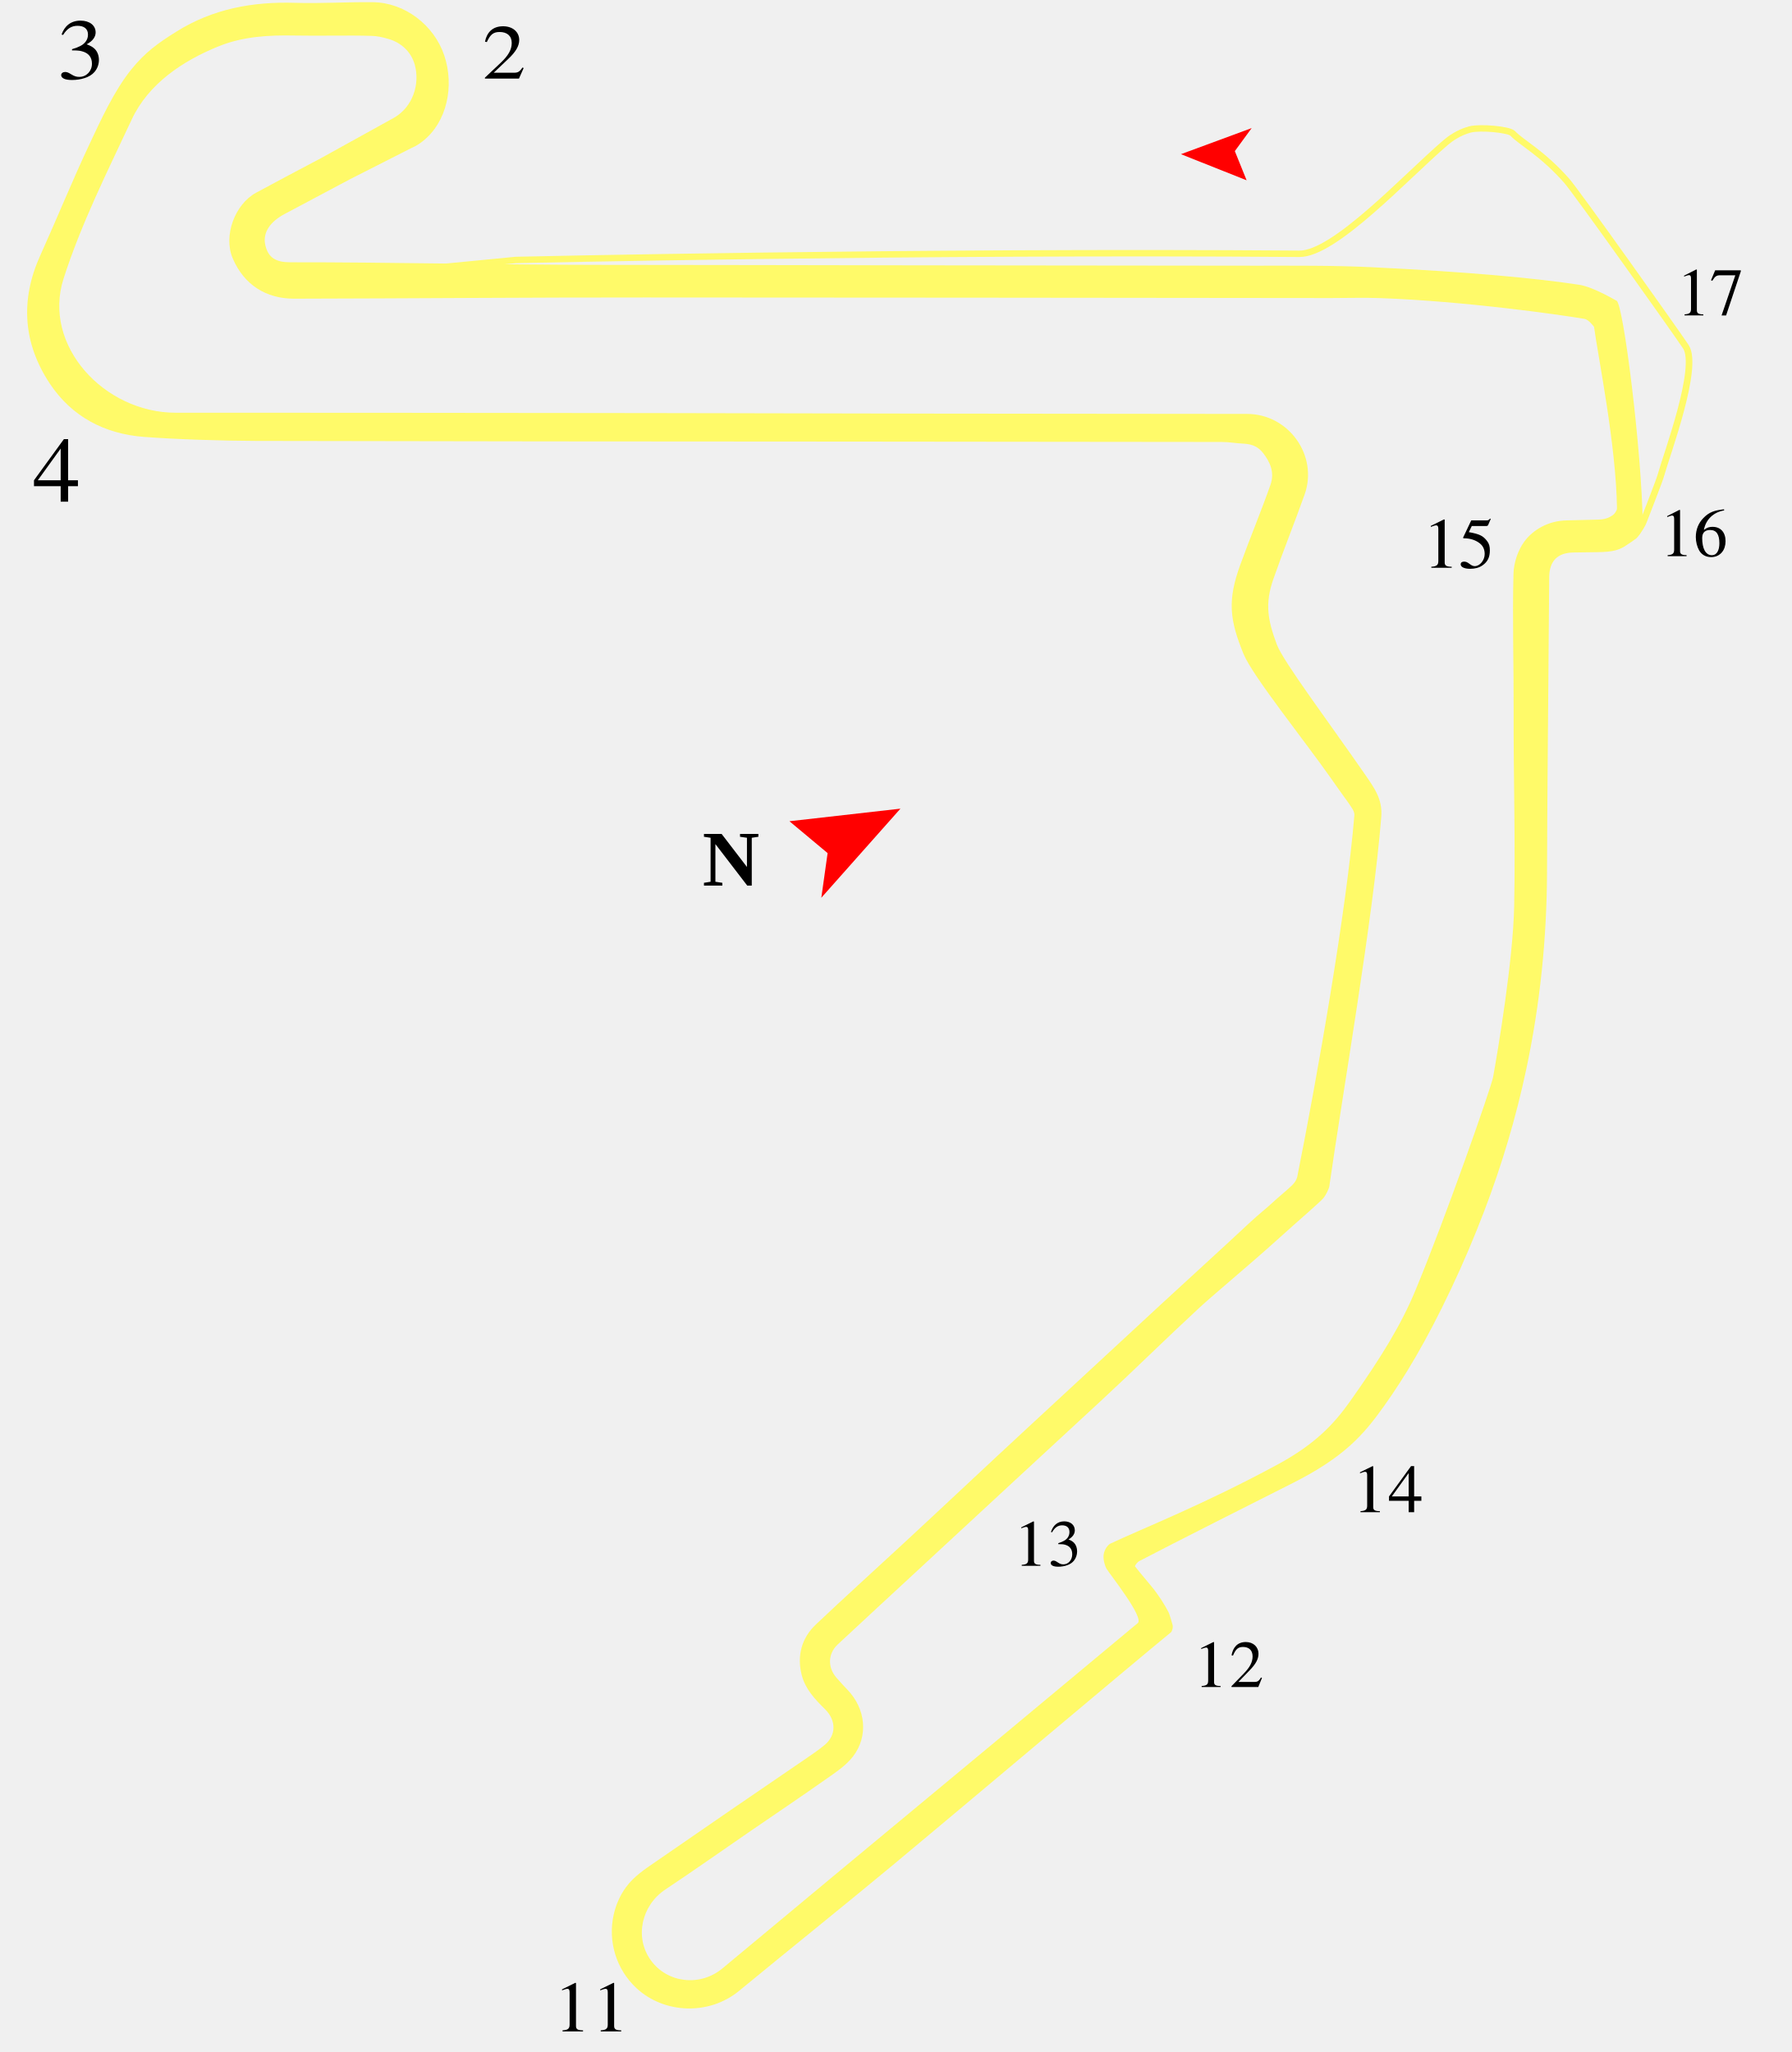
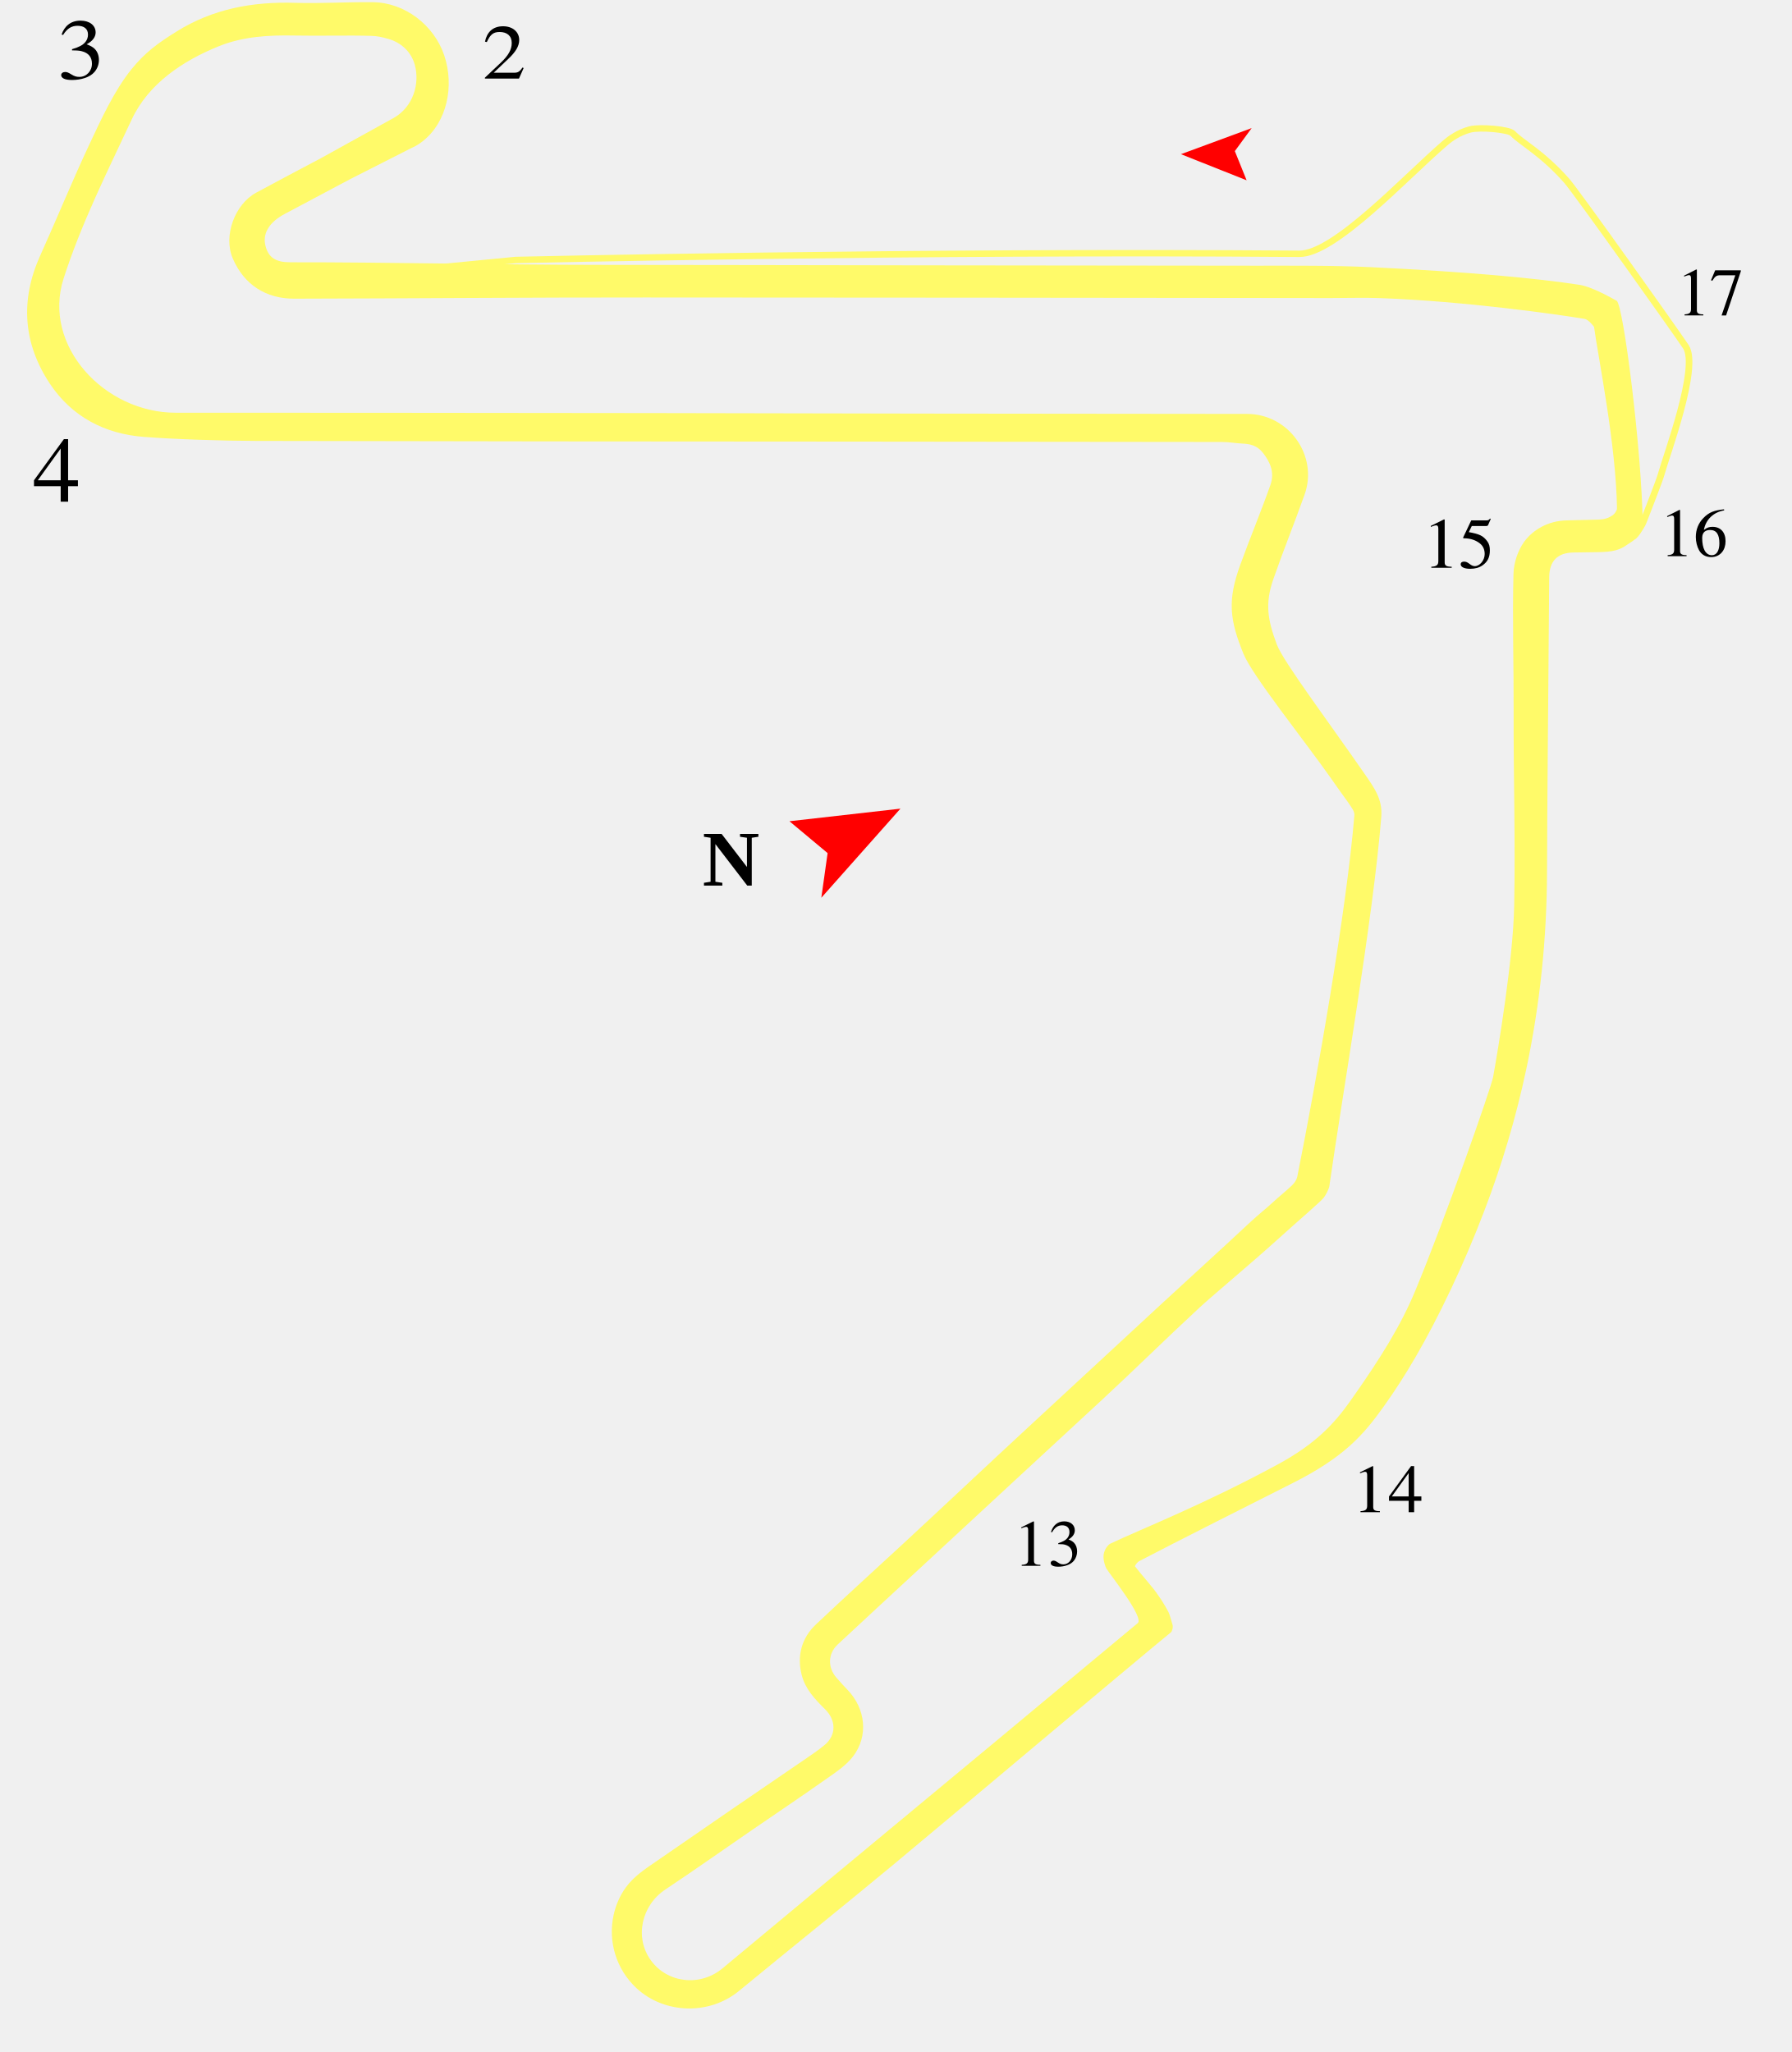
<svg xmlns="http://www.w3.org/2000/svg" width="230.373mm" height="263.863mm" viewBox="0 0 230.373 263.863" version="1.1" id="svg1" xml:space="preserve">
  <defs id="defs1" />
  <g id="layer1" transform="translate(58.30594,94.57387)">
    <g id="g35" transform="translate(-1.852083,-26.45833)">
      <g id="g36">
        <g id="g41" transform="translate(-2.645833,3.241146)">
          <g id="g59" transform="translate(-1.870887,2.80633)" />
        </g>
      </g>
    </g>
-     <g id="g37" transform="translate(86.91563,-71.70208)" />&gt;<g id="g40" transform="translate(-94.67221,84.91795)">
-       <path style="font-size:15.184px;font-family:STIX;stroke-width:0.218" d="m 109.446,83.327 v -0.141 c -0.704,0 -0.892,-0.169 -0.892,-0.572 v -5.603 l -0.085,-0.028 -1.68,0.854 v 0.131 l 0.253,-0.094 c 0.169,-0.066 0.328,-0.113 0.422,-0.113 0.197,0 0.282,0.141 0.282,0.46 v 4.214 c 0,0.516 -0.197,0.713 -0.892,0.751 v 0.141 z m 4.833,0 v -0.141 c -0.704,0 -0.892,-0.169 -0.892,-0.572 v -5.603 l -0.085,-0.028 -1.68,0.854 v 0.131 l 0.253,-0.094 c 0.169,-0.066 0.328,-0.113 0.422,-0.113 0.197,0 0.282,0.141 0.282,0.46 v 4.214 c 0,0.516 -0.197,0.713 -0.892,0.751 v 0.141 z" id="path11" transform="matrix(1.015067,0,0,0.9851566,0.2338607,-0.3661521)" />
-     </g>
-     <g id="g43" transform="translate(-32.82002,149.3385)">
-       <g id="g57" transform="translate(3.554685,-5.61266)">
-         <g id="g5" transform="translate(-2.513542,1.322917)">
-           <path style="font-size:15.184px;font-family:STIX;stroke-width:0.202" d="m 130.407,-22.694 v -0.128 c -0.661,0 -0.837,-0.154 -0.837,-0.522 v -5.108 l -0.079,-0.026 -1.578,0.779 v 0.12 l 0.238,-0.086 c 0.159,-0.06 0.309,-0.103 0.397,-0.103 0.185,0 0.264,0.128 0.264,0.419 v 3.842 c 0,0.471 -0.185,0.65 -0.837,0.684 v 0.128 z m 5.325,-1.172 -0.123,-0.051 c -0.291,0.479 -0.476,0.573 -0.846,0.573 h -2.063 l 1.455,-1.506 c 0.785,-0.804 1.128,-1.446 1.128,-2.122 0,-0.847 -0.635,-1.506 -1.631,-1.506 -1.084,0 -1.649,0.702 -1.834,1.703 l 0.185,0.043 c 0.353,-0.838 0.661,-1.112 1.296,-1.112 0.749,0 1.225,0.428 1.225,1.206 0,0.727 -0.317,1.377 -1.146,2.225 l -1.569,1.617 v 0.103 h 3.447 z" id="path12" />
-         </g>
-       </g>
+     <g id="g37" transform="translate(86.91563,-71.70208)" />&gt;<g id="g43" transform="translate(-32.82002,149.3385)">
+       <g id="g57" transform="translate(3.554685,-5.61266)">&gt;</g>
    </g>
    <g id="g44" transform="translate(-86.56367,134.7344)">
      <g id="g58" transform="translate(1.852083,-3.571875)">
        <path style="font-size:15.184px;font-family:STIX;stroke-width:0.199" d="m 160.176,-24.394 v -0.127 c -0.653,0 -0.827,-0.152 -0.827,-0.515 v -5.043 l -0.078,-0.025 -1.558,0.769 v 0.118 l 0.235,-0.084 c 0.157,-0.059 0.305,-0.101 0.392,-0.101 0.183,0 0.261,0.127 0.261,0.414 v 3.792 c 0,0.465 -0.183,0.642 -0.827,0.676 v 0.127 z m 1.497,-4.308 c 0.357,-0.625 0.757,-0.895 1.297,-0.895 0.574,0 0.94,0.287 0.94,0.862 0,0.515 -0.278,0.895 -0.705,1.132 -0.174,0.101 -0.4,0.194 -0.731,0.304 v 0.118 c 0.496,0 0.696,0.025 0.888,0.084 0.601,0.169 0.905,0.583 0.905,1.225 0,0.718 -0.487,1.292 -1.131,1.292 -0.244,0 -0.426,-0.042 -0.748,-0.262 -0.244,-0.169 -0.383,-0.22 -0.531,-0.22 -0.2,0 -0.357,0.127 -0.357,0.304 0,0.304 0.339,0.481 0.975,0.481 0.775,0 1.601,-0.245 2.019,-0.786 0.252,-0.321 0.4,-0.735 0.4,-1.183 0,-0.439 -0.139,-0.828 -0.383,-1.09 -0.183,-0.186 -0.339,-0.287 -0.722,-0.448 0.583,-0.338 0.809,-0.76 0.809,-1.166 0,-0.693 -0.548,-1.157 -1.358,-1.157 -0.905,0 -1.453,0.566 -1.706,1.368 z" id="path13" />
      </g>
    </g>
    <g id="g45" transform="translate(-52.99149,155.2019)">
      <g id="g56" transform="translate(9.541522,-8.980256)">
        <g id="g6" transform="translate(-1.852083,-0.396875)">
          <path style="font-size:15.184px;font-family:STIX;stroke-width:0.207" d="m 161.742,-46.27 v -0.133 c -0.667,0 -0.845,-0.16 -0.845,-0.543 v -5.31 l -0.08,-0.027 -1.592,0.809 v 0.125 l 0.24,-0.089 c 0.16,-0.062 0.311,-0.107 0.4,-0.107 0.187,0 0.267,0.133 0.267,0.436 v 3.993 c 0,0.489 -0.187,0.676 -0.845,0.712 v 0.133 z m 5.256,-1.485 v -0.569 h -0.916 v -3.958 h -0.391 l -2.793,3.958 v 0.569 h 2.49 v 1.485 h 0.694 v -1.485 z m -1.61,-0.569 h -2.135 l 2.135,-3.051 z" id="path14" transform="matrix(1.015067,0,0,0.9851566,0.2338607,-0.3661521)" />
        </g>
      </g>
    </g>
    <g id="g46" transform="translate(-18.64923,51.28377)">
      <path style="font-size:15.184px;font-family:STIX;stroke-width:0.217" d="m 146.993,-72.845 v -0.138 c -0.712,0 -0.901,-0.166 -0.901,-0.562 v -5.498 l -0.085,-0.028 -1.699,0.838 v 0.129 l 0.256,-0.092 c 0.171,-0.064 0.332,-0.111 0.427,-0.111 0.199,0 0.285,0.138 0.285,0.451 v 4.135 c 0,0.507 -0.199,0.7 -0.901,0.737 v 0.138 z m 5.02,-6.272 -0.085,-0.064 c -0.152,0.193 -0.237,0.239 -0.456,0.239 h -1.964 l -1.034,2.183 c 0,0 -0.009,0.028 -0.009,0.046 0,0.055 0.028,0.074 0.114,0.074 0.911,0 1.575,0.295 2.021,0.645 0.427,0.332 0.636,0.792 0.636,1.381 0,0.792 -0.617,1.556 -1.281,1.556 -0.19,0 -0.408,-0.083 -0.674,-0.295 -0.304,-0.239 -0.484,-0.286 -0.702,-0.286 -0.266,0 -0.427,0.12 -0.427,0.35 0,0.35 0.493,0.571 1.205,0.571 0.645,0 1.167,-0.138 1.613,-0.451 0.645,-0.46 0.93,-1.031 0.93,-1.916 0,-0.488 -0.085,-0.838 -0.332,-1.17 -0.541,-0.728 -1.015,-0.93 -2.372,-1.179 l 0.38,-0.783 h 1.841 c 0.152,0 0.228,-0.055 0.256,-0.12 z" id="path15" />
    </g>
    <g id="g4" transform="translate(11.97368,13.47039)">
      <g id="g47" transform="translate(28.04583,31.48542)">
        <g id="g48" transform="translate(-0.958141,-0.02269766)">
          <g id="g61" transform="translate(-0.396875,-1.984375)">
            <path style="font-size:15.169px;font-family:STIX;stroke-width:0.205" d="m 119.879,-66.007 v -0.132 c -0.661,0 -0.837,-0.159 -0.837,-0.537 v -5.259 l -0.079,-0.026 -1.577,0.802 v 0.123 l 0.238,-0.088 c 0.159,-0.062 0.308,-0.106 0.396,-0.106 0.185,0 0.264,0.132 0.264,0.432 v 3.955 c 0,0.484 -0.185,0.669 -0.837,0.705 v 0.132 z m 4.818,-6.025 c -1.216,0.132 -1.912,0.344 -2.669,1.136 -0.625,0.643 -0.96,1.48 -0.96,2.431 0,0.617 0.167,1.242 0.414,1.691 0.308,0.564 0.863,0.89 1.559,0.89 0.581,0 1.075,-0.238 1.401,-0.643 0.291,-0.352 0.449,-0.846 0.449,-1.409 0,-1.136 -0.634,-1.841 -1.665,-1.841 -0.388,0 -0.687,0.062 -1.119,0.396 0.238,-1.33 1.224,-2.282 2.607,-2.511 z m -0.599,4.369 c 0,0.899 -0.326,1.533 -0.96,1.533 -0.828,0 -1.251,-0.881 -1.251,-2.22 0,-0.81 0.52,-1.022 1.022,-1.022 0.819,0 1.189,0.581 1.189,1.709 z" id="text54" />
          </g>
        </g>
        <g id="g55" transform="translate(0.6731135,-32.96957)">
          <g id="g7">
            <g id="g10" transform="matrix(1.04685,0,0,1.04685,-5.628209,3.426396)">
              <path style="font-size:15.184px;font-family:STIX;stroke-width:0.195" d="m 159.675,-39.196 v -0.132 h -3.147 l -0.512,1.217 0.154,0.074 c 0.358,-0.563 0.503,-0.679 0.998,-0.679 h 1.834 l -1.689,4.934 h 0.554 z" id="path56" transform="translate(-35.06052,-32.53535)" />
              <path style="font-size:15.169px;font-family:STIX;stroke-width:0.194" d="m 120.011,-66.325 v -0.125 c -0.626,0 -0.793,-0.15 -0.793,-0.509 v -4.981 l -0.075,-0.025 -1.493,0.759 v 0.117 l 0.225,-0.083 c 0.15,-0.058 0.292,-0.1 0.375,-0.1 0.175,0 0.25,0.125 0.25,0.409 v 3.746 c 0,0.459 -0.175,0.634 -0.793,0.667 v 0.125 z" id="path55" />
            </g>
          </g>
        </g>
      </g>
    </g>
    <g id="g34" transform="matrix(1.914917,0,0,1.914917,-92.89046,-26.63857)">
      <path style="font-size:4.237px;fill:#ff0000;stroke:none;stroke-width:1.027;stroke-dasharray:none" d="m 77.123,19.48 -5.233,6.073 0.416,-3.043 -2.525,-2.172 z" id="path22" transform="matrix(1.015067,0,0,0.9851566,0.2338607,-0.3661521)" />
      <g id="g33" transform="matrix(0.5863315,0,0,0.5863315,1.79094,31.65331)">
        <path style="font-weight:bold;font-size:9.033px;font-family:'Nimbus Roman No9 L';-inkscape-font-specification:'Nimbus Roman No9 L Bold';stroke-width:2.266" d="m 113.285,-18.544 -0.794,-0.115 v -0.322 h 2.104 v 0.322 l -0.759,0.115 v 5.478 h -0.516 l -3.648,-4.755 v 4.314 l 0.794,0.119 v 0.322 h -2.104 v -0.322 l 0.759,-0.119 v -5.037 l -0.759,-0.115 v -0.322 h 2.025 l 2.898,3.78 z" id="text33" />
      </g>
    </g>
    <g id="layer1-5" transform="translate(-193.3339,-234.0117)" />
    <g id="text20" style="font-size:4.237px;stroke-width:0.353" transform="matrix(1.015067,0,0,0.9851566,0.2338608,-0.3661525)">
      <path style="font-size:15.184px;font-family:STIX;stroke-width:0.273" d="m -49.675,-91.07 c 0.502,-0.831 1.066,-1.19 1.826,-1.19 0.809,0 1.323,0.382 1.323,1.145 0,0.685 -0.392,1.19 -0.993,1.505 -0.245,0.135 -0.564,0.258 -1.029,0.404 v 0.157 c 0.699,0 0.98,0.034 1.25,0.112 0.846,0.225 1.274,0.775 1.274,1.628 0,0.954 -0.686,1.718 -1.593,1.718 -0.343,0 -0.6,-0.056 -1.054,-0.348 -0.343,-0.225 -0.539,-0.292 -0.748,-0.292 -0.282,0 -0.502,0.168 -0.502,0.404 0,0.404 0.478,0.64 1.373,0.64 1.091,0 2.255,-0.326 2.843,-1.044 0.355,-0.427 0.564,-0.977 0.564,-1.572 0,-0.584 -0.196,-1.1 -0.539,-1.448 -0.257,-0.247 -0.478,-0.382 -1.017,-0.595 0.821,-0.449 1.14,-1.011 1.14,-1.55 0,-0.921 -0.772,-1.538 -1.912,-1.538 -1.274,0 -2.047,0.752 -2.402,1.819 z" id="path16" />
      <g id="g11" transform="translate(-0.65164,1.342849)">
        <path style="font-size:15.184px;font-family:STIX;stroke-width:0.246" d="m 9.31,-88.093 -0.154,-0.061 c -0.364,0.566 -0.596,0.677 -1.059,0.677 H 5.516 l 1.82,-1.779 c 0.982,-0.95 1.412,-1.708 1.412,-2.507 0,-1.001 -0.794,-1.779 -2.041,-1.779 -1.357,0 -2.063,0.829 -2.294,2.011 l 0.232,0.051 c 0.441,-0.991 0.827,-1.314 1.622,-1.314 0.938,0 1.533,0.505 1.533,1.425 0,0.859 -0.397,1.627 -1.434,2.628 l -1.964,1.91 v 0.121 h 4.313 z" id="path3" />
      </g>
      <g id="g12" transform="translate(1.30328,4.297117)">
        <path style="font-size:15.184px;font-family:STIX;stroke-width:0.281" d="m -49.103,-36.462 v -0.773 h -1.244 v -5.373 h -0.531 l -3.791,5.373 v 0.773 h 3.381 v 2.016 h 0.942 v -2.016 z m -2.185,-0.773 h -2.898 l 2.898,-4.142 z" id="path4" />
      </g>
      <path style="fill:#ff0000;stroke:none;stroke-width:1.245;stroke-dasharray:none" d="m 91.915,-75.502 8.958,-3.407 -2.133,3.006 1.493,3.808 z" id="path21" />
      <path style="font-size:4.237px;fill:none;stroke:#fffa69;stroke-width:0.837;stroke-dasharray:none" d="m 149.77,-26.281 c 0,0 0.511,-0.649 0.787,-1.426 0.372,-1.047 1.983,-5.188 2.184,-6.003 0.64,-2.429 4.848,-13.984 3.125,-16.664 -1.22,-1.897 -13.863,-20.237 -15.108,-21.682 -3.172,-3.68 -5.716,-4.948 -6.813,-6.156 -0.473,-0.521 -4.134,-0.867 -5.43,-0.514 -1.45,0.394 -2.546,1.242 -3.097,1.729 -5.046,4.464 -14.032,14.534 -18.501,14.498 -48.575,-0.391 -99.25,0.804 -99.25,0.804 l -30.817,3.084 132.038,0.19 9.054,0.291 27.563,3.109 z" id="path20" />
    </g>
    <path id="path1" d="m -7.644,-79.433 c 2.471,-1.427 3.334,-4.38 2.671,-6.801 -0.468,-1.71 -1.793,-2.882 -3.409,-3.34 -0.836,-0.237 -1.375,-0.362 -2.157,-0.387 -2.941,-0.094 -6.631,0.023 -9.945,-0.044 -3.31,-0.066 -6.585,0.124 -9.683,1.374 -4.68,1.889 -9.068,4.85 -11.197,9.41 -3.029,6.489 -6.492,13.367 -8.771,20.479 -2.755,8.599 5.226,17.239 14.425,17.242 8.596,0.003 17.192,7.59e-4 25.788,0.007 11.883,0.009 23.765,0.019 35.648,0.037 11.56,0.017 23.121,0.049 34.681,0.065 13.878,0.019 27.755,0.027 41.632,0.042 5.345,0.006 9.181,5.362 7.39,10.38 -1.293,3.623 -2.734,7.194 -4.003,10.825 -1.125,3.219 -0.74,5.297 0.449,8.479 0.797,2.133 6.832,10.185 11.194,16.487 1.298,1.876 2.405,3.34 2.223,5.63 -1.037,12.999 -5.019,35.832 -6.694,47.602 -0.12,0.38 -0.399,0.995 -0.728,1.408 -0.418,0.525 -2.885,2.609 -5.971,5.397 -3.659,3.305 -8.135,7.003 -10.001,8.73 -4.382,4.053 -8.236,7.877 -12.615,11.933 -3.629,3.361 -7.267,6.713 -10.897,10.072 -4.402,4.073 -8.802,8.149 -13.202,12.224 -3.262,3.021 -6.533,6.033 -9.782,9.068 -1.264,1.181 -1.313,2.944 -0.168,4.265 0.46,0.531 0.934,1.053 1.422,1.559 2.337,2.422 2.739,5.961 0.695,8.6 -0.921,1.19 -2.289,2.068 -3.547,2.956 -3.182,2.247 -6.418,4.415 -9.629,6.621 -3.645,2.504 -7.255,5.059 -10.936,7.509 -3.087,2.055 -3.983,6.175 -1.863,9.102 2.125,2.934 6.327,3.426 9.197,1.048 4.661,-3.862 9.303,-7.746 13.959,-11.614 7.131,-5.925 14.266,-11.846 21.401,-17.766 1.315,-1.092 17.439,-14.514 18.046,-15.027 0.852,-0.719 -3.489,-6.139 -4.024,-7.006 -0.12,-0.194 -0.448,-1.078 -0.369,-1.745 0.093,-0.782 0.623,-1.353 0.875,-1.472 4.049,-1.915 11.948,-4.997 21.511,-10.177 4.833,-2.618 7.235,-5.198 9.308,-8.121 4.088,-5.766 6.599,-9.929 8.371,-14.192 3.954,-9.513 9.786,-26.21 10.023,-27.527 0.586,-3.258 2.564,-14.937 2.704,-21.962 0.167,-8.418 -0.095,-16.621 -0.069,-25.042 0.018,-5.78 -0.169,-11.951 -0.021,-17.678 0.036,-1.399 0.555,-3.005 1.382,-4.134 1.134,-1.549 3.103,-2.694 5.443,-2.741 1.29,-0.026 2.756,-0.066 4.046,-0.1 1.072,-0.029 1.495,-0.31 1.905,-0.581 0.208,-0.138 0.537,-0.579 0.533,-0.87 -0.107,-8.145 -2.446,-19.56 -2.948,-23.327 0,0 -0.655,-0.936 -1.233,-1.034 -3.329,-0.566 -15.377,-2.268 -26.193,-2.669 -2.14,-0.079 -4.284,-0.007 -6.426,-0.009 -15.316,-0.017 -30.632,-0.035 -45.948,-0.048 -14.053,-0.011 -28.105,-0.013 -42.158,-0.025 -14.377,-0.013 -30.813,0.127 -45.19,0.153 -3.59,0.006 -6.436,-1.777 -7.888,-5.192 -1.228,-2.886 0.262,-6.937 3.009,-8.433 2.763,-1.504 5.552,-2.96 8.33,-4.437 m 3.718,2.715 c -2.854,1.518 -5.525,2.945 -8.382,4.459 -1.729,0.916 -2.887,2.302 -2.473,4.04 0.375,1.571 1.335,2.171 3.189,2.169 12.528,-0.016 27.115,0.328 39.643,0.332 13.585,0.004 27.17,0.042 40.755,0.06 14.553,0.019 29.106,0.036 43.659,0.047 4.987,0.004 10.015,-0.047 15,0.194 12.612,0.61 21.192,1.42 26.712,2.265 1.857,0.284 4.992,2.198 4.77,2.043 0.873,0.404 3.245,19.361 3.364,28.67 0.02,1.588 -1.21,2.15 -1.924,2.655 -0.977,0.69 -1.739,0.985 -3.89,1.007 -1.027,0.011 -2.054,0.03 -3.082,0.044 -2.053,0.03 -3.107,1.084 -3.129,3.165 -0.036,3.491 -0.059,6.983 -0.085,10.475 -0.069,9.154 -0.167,18.307 -0.196,27.461 -0.027,8.544 -0.897,16.992 -2.669,25.348 -1.322,6.23 -3.152,12.351 -5.413,18.258 -1.291,3.373 -2.671,6.634 -4.233,9.936 -3.261,6.895 -6.004,11.412 -8.646,15.123 -2.608,3.664 -5.091,6.546 -11.745,9.9 -4.586,2.312 -15.18,7.653 -19.722,10.029 -0.227,0.119 -0.474,0.462 -0.564,0.66 0,0 0.984,1.237 2.061,2.503 0.897,1.055 1.793,2.463 2.29,3.452 0.1,0.199 0.346,1.064 0.491,1.565 0.102,0.352 -0.072,0.867 -0.194,0.967 -4.955,4.05 -28.443,23.859 -35.598,29.802 -6.48,5.382 -13.442,10.966 -19.946,16.319 -3.836,3.158 -9.603,2.967 -13.179,-0.348 -2.642,-2.45 -3.681,-6.056 -2.948,-9.4 0.277,-1.263 0.793,-2.491 1.598,-3.592 1.014,-1.385 2.427,-2.316 3.806,-3.263 3.284,-2.253 6.416,-4.429 9.699,-6.684 3.21,-2.206 6.604,-4.505 9.814,-6.711 0.771,-0.53 1.474,-1.012 2.195,-1.606 1.543,-1.271 1.522,-3.184 0.081,-4.61 -1.306,-1.292 -2.543,-2.586 -3.009,-4.415 -0.627,-2.459 -0.008,-4.752 1.817,-6.48 3.675,-3.481 7.468,-6.912 11.184,-10.349 5.498,-5.086 10.661,-9.97 16.161,-15.054 5.887,-5.441 11.155,-10.334 17.042,-15.774 3.424,-3.164 8.174,-7.478 11.479,-10.575 0.935,-0.876 2.112,-1.805 2.901,-2.544 0.704,-0.66 1.745,-1.489 2.471,-2.192 0.133,-0.129 0.242,-0.259 0.332,-0.386 0.202,-0.287 0.301,-0.554 0.338,-0.739 2.515,-12.577 6.326,-34.187 7.335,-46.44 0.03,-0.369 -0.149,-0.682 -0.363,-1.011 -0.169,-0.259 -0.348,-0.534 -0.55,-0.809 -0.667,-0.908 -1.369,-1.907 -2.058,-2.891 -3.379,-4.825 -10.127,-13.223 -11.277,-16.04 -1.805,-4.421 -2.079,-6.905 -0.419,-11.473 1.273,-3.506 2.634,-6.75 3.877,-10.266 0.6,-1.697 -0.142,-3.063 -0.935,-4.088 -0.549,-0.711 -1.276,-1.162 -2.521,-1.218 -1.113,-0.05 -1.733,-0.215 -2.848,-0.216 -15.785,-0.017 -31.57,-0.037 -47.355,-0.05 -13.086,-0.012 -26.172,-0.012 -39.257,-0.026 -12.527,-0.013 -25.055,-0.031 -37.582,-0.06 -4.107,-0.009 -10.289,-0.204 -14.373,-0.519 -4.996,-0.385 -9.226,-2.587 -12.043,-6.81 -3.477,-5.212 -3.843,-10.801 -1.26,-16.51 2.117,-4.679 4.128,-9.634 6.313,-14.279 1.469,-3.122 3.184,-6.91 5.413,-9.668 1.766,-2.185 3.415,-3.367 5.801,-4.858 4.678,-2.923 9.8,-3.857 15.241,-3.689 3.337,0.104 6.683,-0.121 10.023,-0.081 4.066,0.049 7.844,2.934 9.158,6.846 1.315,3.916 0.373,8.573 -2.792,11.049 -0.366,0.286 -0.804,0.59 -1.384,0.832" style="fill:#fffa69;fill-opacity:1;fill-rule:nonzero;stroke:none;stroke-width:0.353" />
    <g id="g20">
      <g id="g13">
        <path id="path33" d="m 93.909,-50.199 c 0.866,0 1.731,0 2.597,0" style="fill:#ffffff;fill-opacity:1;fill-rule:nonzero;stroke:none;stroke-width:0.353" />
      </g>
    </g>
  </g>
</svg>
